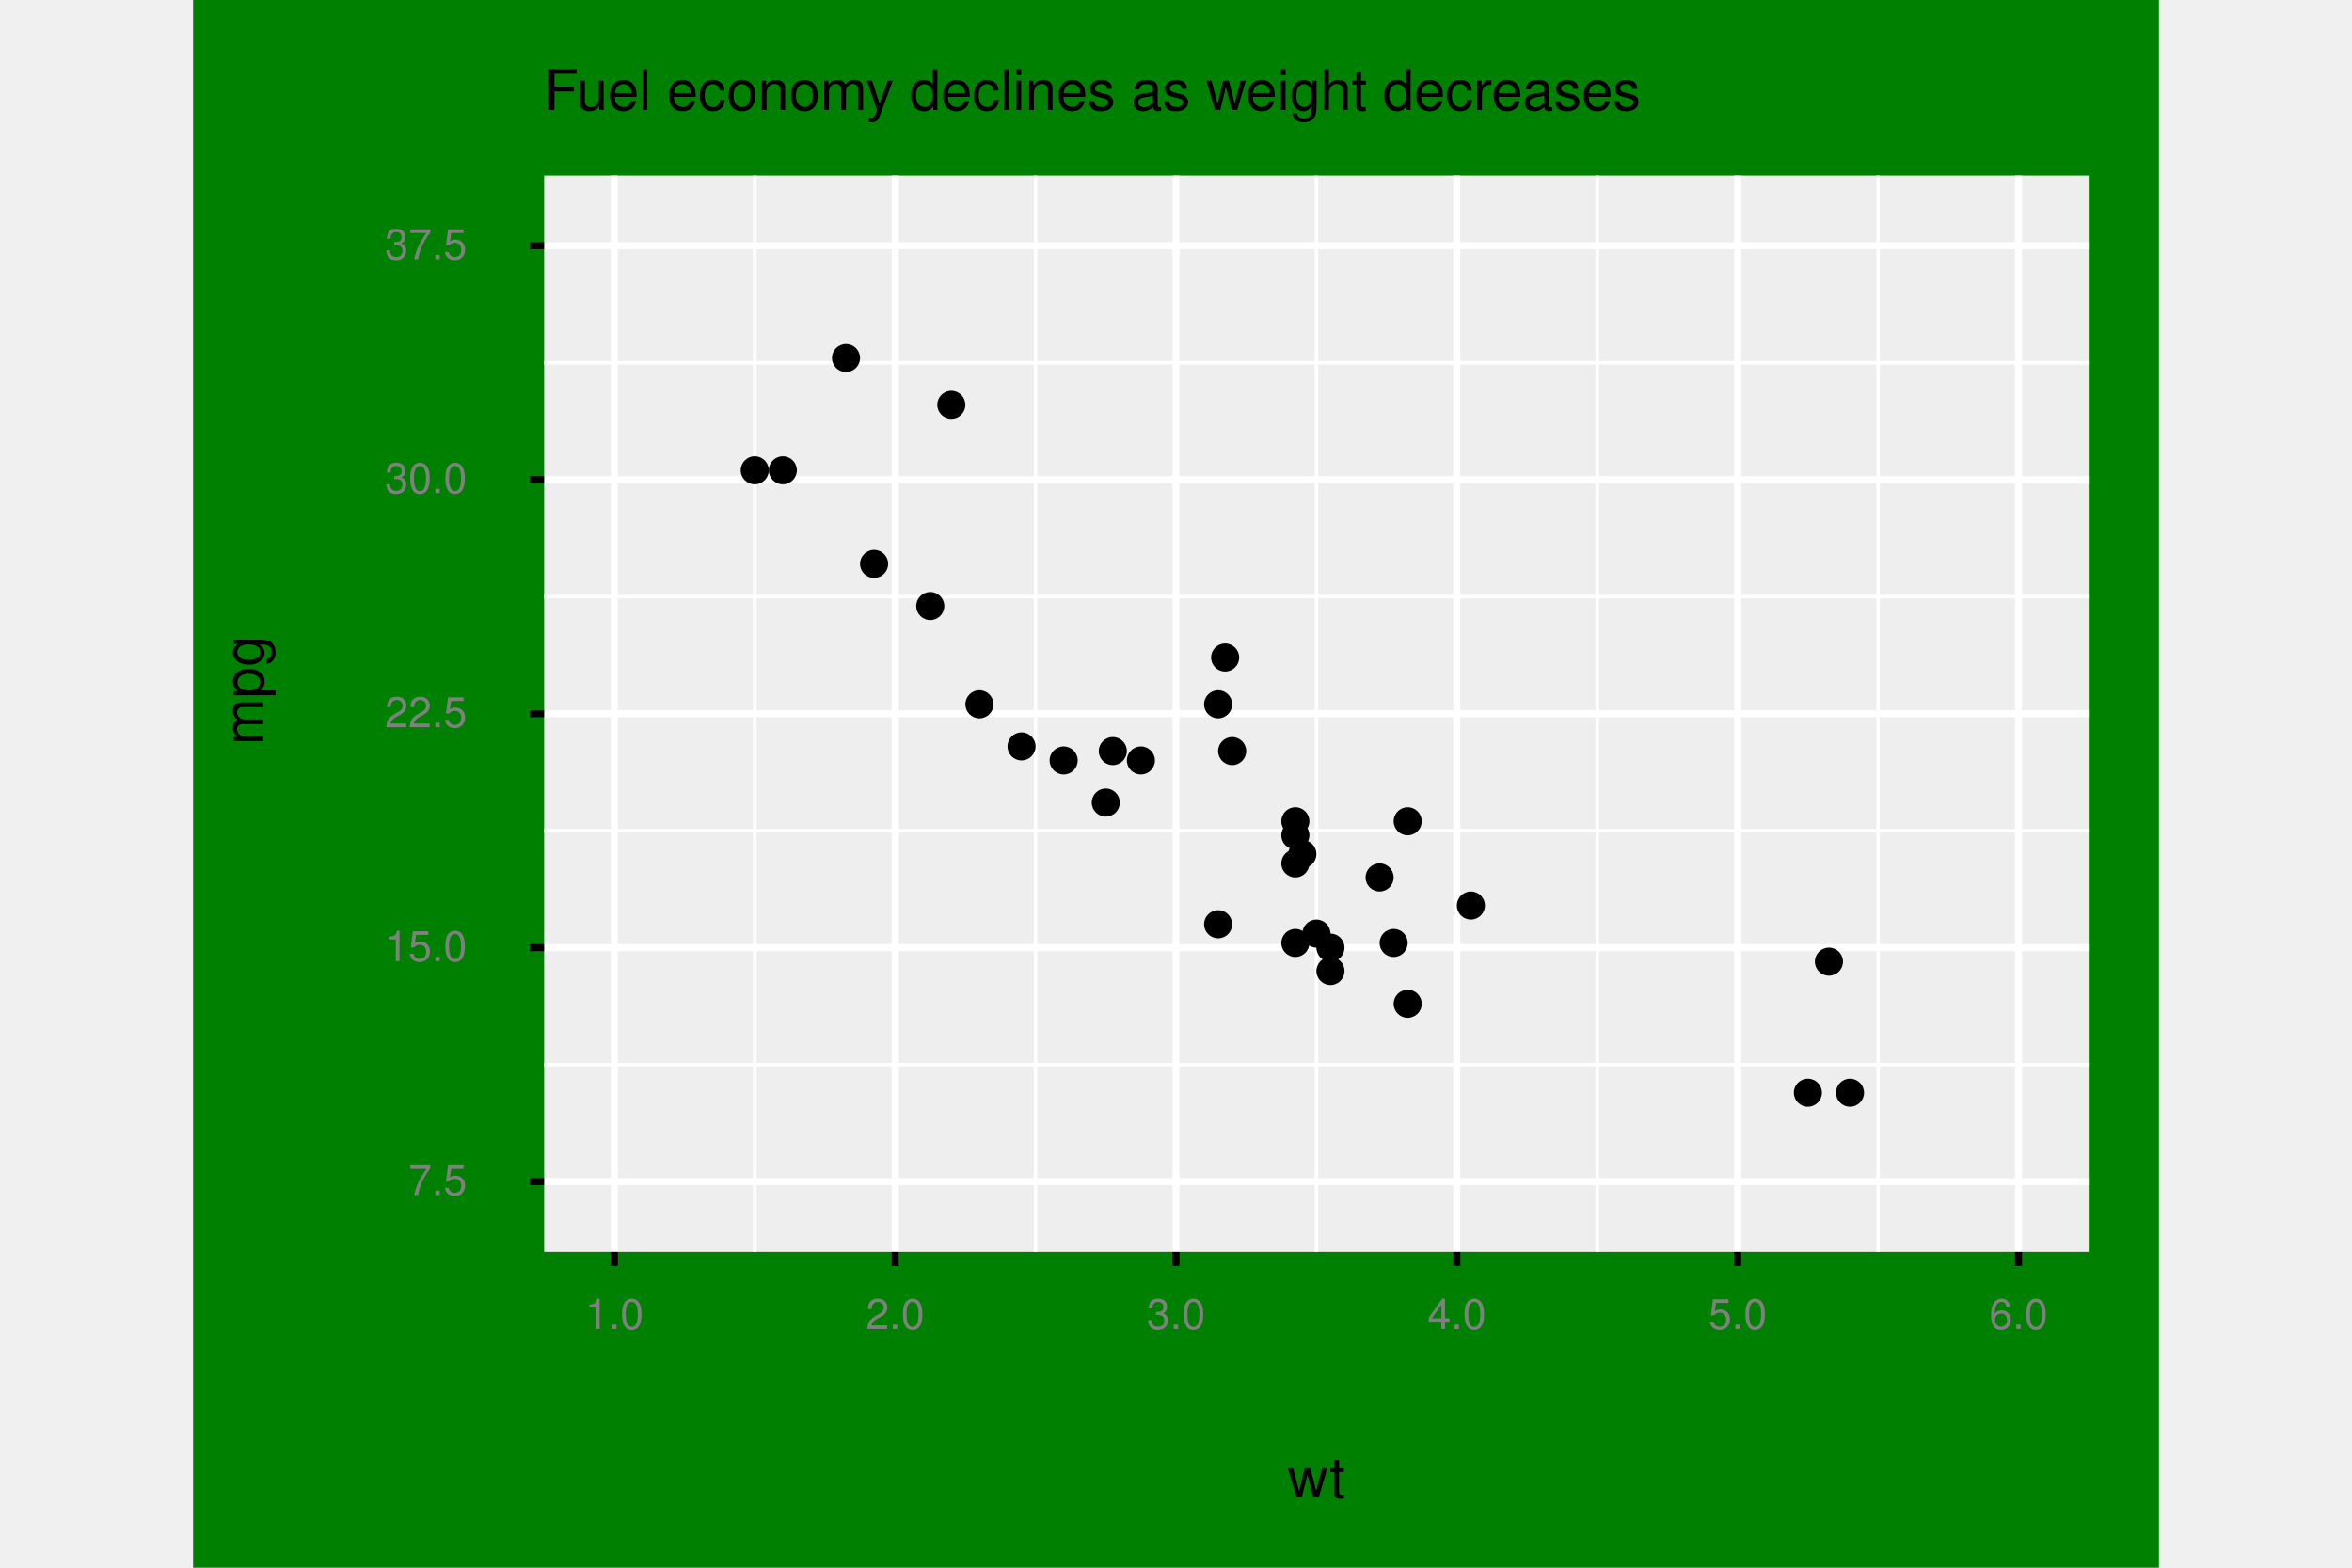
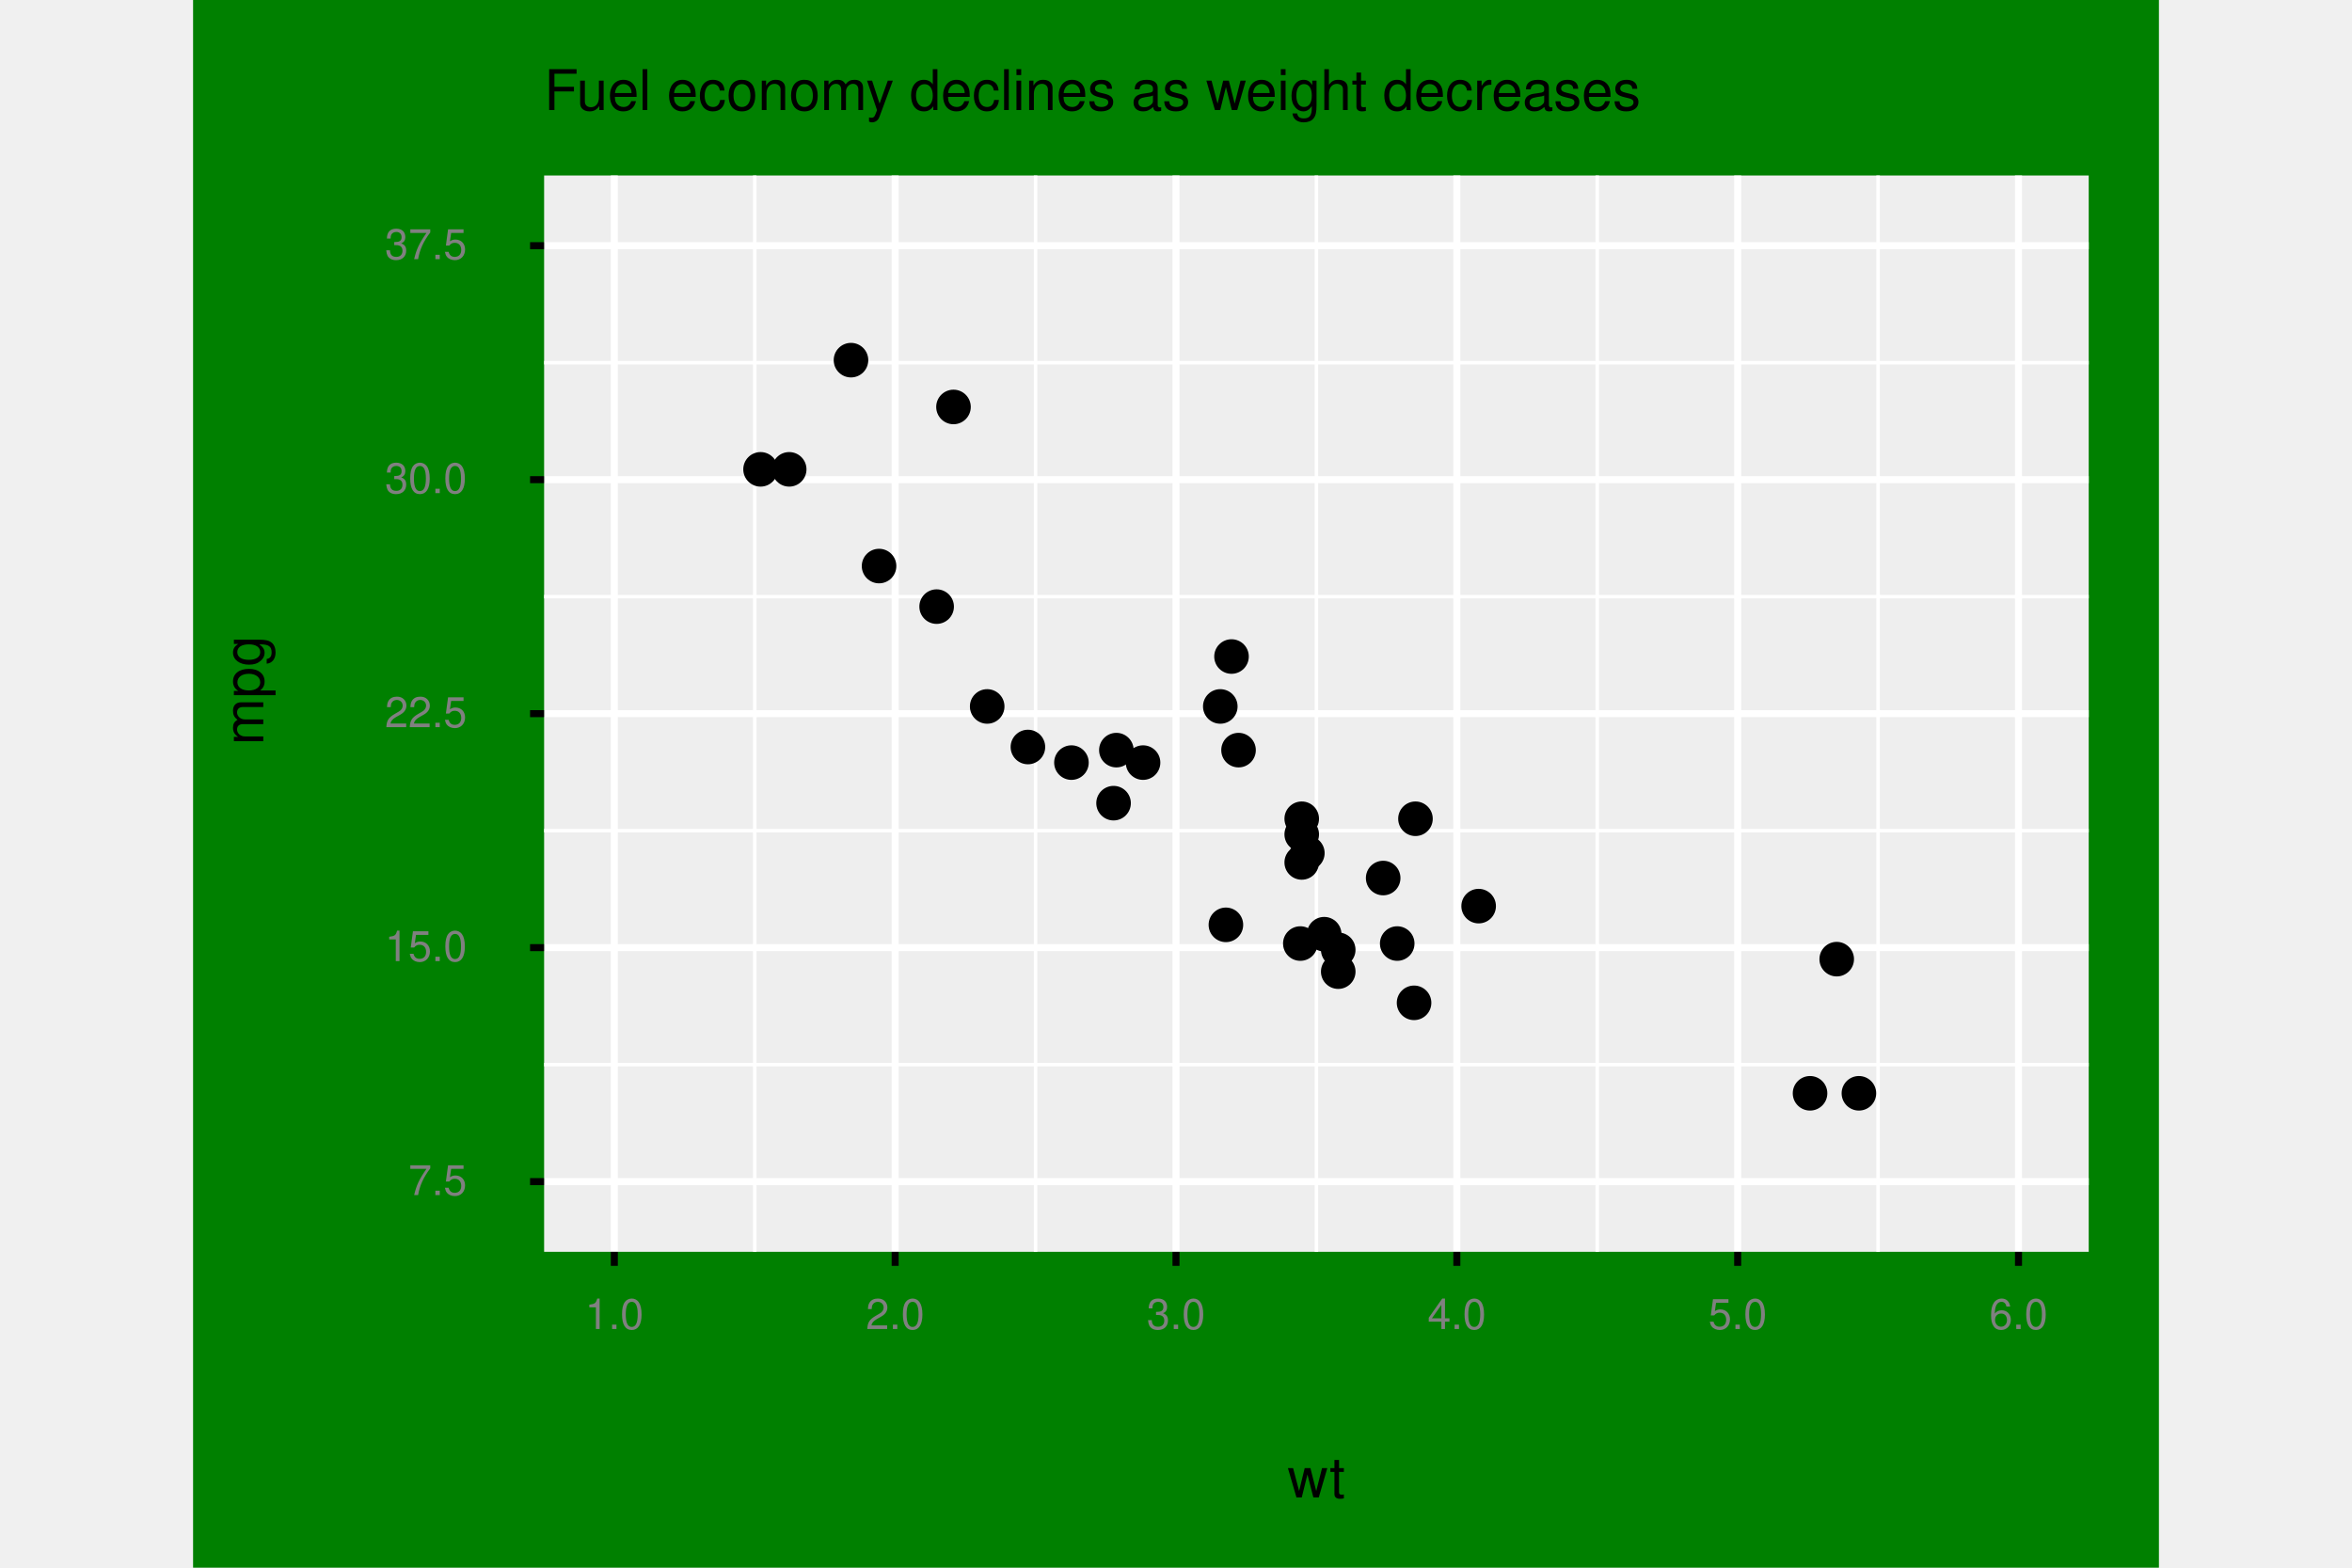
- <svg xmlns="http://www.w3.org/2000/svg" id="gg-2242" viewBox="0 0 280 223.333" height="550" width="825.0">
-   <style type="text/css">#gg-2242 .gg-axis-text {fill: #808080;font-size: 6px;} #gg-2242 .gg-axis-text-x {} #gg-2242 .gg-axis-ticks {stroke: #000000;} #gg-2242 .gg-axis-title {fill: #000000;font-size: 8px;} #gg-2242 .gg-legend-key {stroke: #EEEEEE;fill: #EEEEEE;stroke-width: 0.5;} #gg-2242 .gg-legend-text {fill: #000000;font-size: 6px;} #gg-2242 .gg-legend-title {fill: #000000;font-size: 8px;} #gg-2242 .gg-panel-background {fill: #EEEEEE;} #gg-2242 .gg-panel-border {} #gg-2242 .gg-panel-grid {stroke: #FFFFFF;} #gg-2242 .gg-panel-grid-major {stroke-width: 1;} #gg-2242 .gg-panel-grid-minor {stroke-width: 0.5;} #gg-2242 .gg-plot-background {fill: green;} #gg-2242 .gg-plot-title {font-size: 8px;} #gg-2242 .gg-text {font-family: Helvetica, Arial, sans-serif;} </style>
+ <svg xmlns="http://www.w3.org/2000/svg" id="gg-1698" viewBox="0 0 280 223.333" height="550" width="825.0">
+   <style type="text/css">#gg-1698 .gg-axis-text {fill: #808080;font-size: 6px;} #gg-1698 .gg-axis-text-x {} #gg-1698 .gg-axis-ticks {stroke: #000000;} #gg-1698 .gg-axis-title {fill: #000000;font-size: 8px;} #gg-1698 .gg-legend-key {stroke: #EEEEEE;fill: #EEEEEE;stroke-width: 0.5;} #gg-1698 .gg-legend-text {fill: #000000;font-size: 6px;} #gg-1698 .gg-legend-title {fill: #000000;font-size: 8px;} #gg-1698 .gg-panel-background {fill: #EEEEEE;} #gg-1698 .gg-panel-border {} #gg-1698 .gg-panel-grid {stroke: #FFFFFF;} #gg-1698 .gg-panel-grid-major {stroke-width: 1;} #gg-1698 .gg-panel-grid-minor {stroke-width: 0.5;} #gg-1698 .gg-plot-background {fill: green;} #gg-1698 .gg-plot-title {font-size: 8px;} #gg-1698 .gg-text {font-family: Helvetica, Arial, sans-serif;} </style>
  <rect class="gg-plot-background" width="100%" height="100%" />
  <g transform="translate(50, 25)">
    <rect x="0" y="0" height="153.333" width="220" class="gg-panel-background gg-panel-border" />
    <g opacity="1" transform="translate(0, 153.3333)">
      <line x2="220" class="gg-axis-line gg-axis-line-x" />
    </g>
    <g transform="translate(10,153.3333)" font-size="10" text-anchor="middle">
-       <g opacity="1" transform="translate(200,0)">
+       <g opacity="1" transform="translate(200.0,0)">
        <text y="11" class="gg-text gg-axis-text gg-axis-text-x" text-anchor="middle">6.0</text>
      </g>
-       <g opacity="1" transform="translate(160,0)">
+       <g opacity="1" transform="translate(160.0,0)">
        <text y="11" class="gg-text gg-axis-text gg-axis-text-x" text-anchor="middle">5.0</text>
      </g>
-       <g opacity="1" transform="translate(120,0)">
+       <g opacity="1" transform="translate(120.0,0)">
        <text y="11" class="gg-text gg-axis-text gg-axis-text-x" text-anchor="middle">4.0</text>
      </g>
-       <g opacity="1" transform="translate(80,0)">
+       <g opacity="1" transform="translate(80.0,0)">
        <text y="11" class="gg-text gg-axis-text gg-axis-text-x" text-anchor="middle">3.0</text>
      </g>
-       <g opacity="1" transform="translate(40,0)">
+       <g opacity="1" transform="translate(40.0,0)">
        <text y="11" class="gg-text gg-axis-text gg-axis-text-x" text-anchor="middle">2.0</text>
      </g>
-       <g opacity="1" transform="translate(0,0)">
+       <g opacity="1" transform="translate(0.0,0)">
        <text y="11" class="gg-text gg-axis-text gg-axis-text-x" text-anchor="middle">1.0</text>
      </g>
-       <g opacity="1" transform="translate(200,0)">
-         <line y2="-153.333" class="gg-panel-grid gg-panel-grid-major" />
-       </g>
-       <g opacity="1" transform="translate(160,0)">
-         <line y2="-153.333" class="gg-panel-grid gg-panel-grid-major" />
-       </g>
-       <g opacity="1" transform="translate(120,0)">
-         <line y2="-153.333" class="gg-panel-grid gg-panel-grid-major" />
-       </g>
-       <g opacity="1" transform="translate(80,0)">
-         <line y2="-153.333" class="gg-panel-grid gg-panel-grid-major" />
-       </g>
-       <g opacity="1" transform="translate(40,0)">
-         <line y2="-153.333" class="gg-panel-grid gg-panel-grid-major" />
-       </g>
-       <g opacity="1" transform="translate(0,0)">
-         <line y2="-153.333" class="gg-panel-grid gg-panel-grid-major" />
-       </g>
-       <g opacity="1" transform="translate(160,0)">
-         <line y2="-153.333" class="gg-panel-grid gg-panel-grid-minor" transform="translate(20.0, 0)" />
-       </g>
-       <g opacity="1" transform="translate(120,0)">
-         <line y2="-153.333" class="gg-panel-grid gg-panel-grid-minor" transform="translate(20.0, 0)" />
-       </g>
-       <g opacity="1" transform="translate(80,0)">
-         <line y2="-153.333" class="gg-panel-grid gg-panel-grid-minor" transform="translate(20.0, 0)" />
-       </g>
-       <g opacity="1" transform="translate(40,0)">
-         <line y2="-153.333" class="gg-panel-grid gg-panel-grid-minor" transform="translate(20.0, 0)" />
-       </g>
-       <g opacity="1" transform="translate(0,0)">
+       <g opacity="1" transform="translate(200.0,0)">
+         <line y2="-153.333" class="gg-panel-grid gg-panel-grid-major" />
+       </g>
+       <g opacity="1" transform="translate(160.0,0)">
+         <line y2="-153.333" class="gg-panel-grid gg-panel-grid-major" />
+       </g>
+       <g opacity="1" transform="translate(120.0,0)">
+         <line y2="-153.333" class="gg-panel-grid gg-panel-grid-major" />
+       </g>
+       <g opacity="1" transform="translate(80.0,0)">
+         <line y2="-153.333" class="gg-panel-grid gg-panel-grid-major" />
+       </g>
+       <g opacity="1" transform="translate(40.0,0)">
+         <line y2="-153.333" class="gg-panel-grid gg-panel-grid-major" />
+       </g>
+       <g opacity="1" transform="translate(0.0,0)">
+         <line y2="-153.333" class="gg-panel-grid gg-panel-grid-major" />
+       </g>
+       <g opacity="1" transform="translate(160.0,0)">
+         <line y2="-153.333" class="gg-panel-grid gg-panel-grid-minor" transform="translate(20.0, 0)" />
+       </g>
+       <g opacity="1" transform="translate(120.0,0)">
+         <line y2="-153.333" class="gg-panel-grid gg-panel-grid-minor" transform="translate(20.0, 0)" />
+       </g>
+       <g opacity="1" transform="translate(80.0,0)">
+         <line y2="-153.333" class="gg-panel-grid gg-panel-grid-minor" transform="translate(20.0, 0)" />
+       </g>
+       <g opacity="1" transform="translate(40.0,0)">
+         <line y2="-153.333" class="gg-panel-grid gg-panel-grid-minor" transform="translate(20.0, 0)" />
+       </g>
+       <g opacity="1" transform="translate(0.0,0)">
        <line y2="-153.333" class="gg-panel-grid gg-panel-grid-minor" transform="translate(20.0, 0)" />
      </g>
    </g>
    <g transform="translate(10,153.3333)" font-size="10" text-anchor="middle">
-       <g opacity="1" transform="translate(200,0)">
-         <line y2="2" class="gg-axis-ticks gg-axis-ticks-x" />
-       </g>
-       <g opacity="1" transform="translate(160,0)">
-         <line y2="2" class="gg-axis-ticks gg-axis-ticks-x" />
-       </g>
-       <g opacity="1" transform="translate(120,0)">
-         <line y2="2" class="gg-axis-ticks gg-axis-ticks-x" />
-       </g>
-       <g opacity="1" transform="translate(80,0)">
-         <line y2="2" class="gg-axis-ticks gg-axis-ticks-x" />
-       </g>
-       <g opacity="1" transform="translate(40,0)">
-         <line y2="2" class="gg-axis-ticks gg-axis-ticks-x" />
-       </g>
-       <g opacity="1" transform="translate(0,0)">
+       <g opacity="1" transform="translate(200.0,0)">
+         <line y2="2" class="gg-axis-ticks gg-axis-ticks-x" />
+       </g>
+       <g opacity="1" transform="translate(160.0,0)">
+         <line y2="2" class="gg-axis-ticks gg-axis-ticks-x" />
+       </g>
+       <g opacity="1" transform="translate(120.0,0)">
+         <line y2="2" class="gg-axis-ticks gg-axis-ticks-x" />
+       </g>
+       <g opacity="1" transform="translate(80.0,0)">
+         <line y2="2" class="gg-axis-ticks gg-axis-ticks-x" />
+       </g>
+       <g opacity="1" transform="translate(40.0,0)">
+         <line y2="2" class="gg-axis-ticks gg-axis-ticks-x" />
+       </g>
+       <g opacity="1" transform="translate(0.0,0)">
        <line y2="2" class="gg-axis-ticks gg-axis-ticks-x" />
      </g>
    </g>
    <text x="110.0" y="188.333" class="gg-text gg-axis-title" text-anchor="middle">wt</text>
    <g transform="translate(0, 0)">
      <line y2="153.333" class="gg-axis-line gg-axis-line-y" />
    </g>
    <g transform="translate(0, 0)" font-size="10" text-anchor="end">
      <g opacity="1" transform="translate(0,10.0)">
        <text x="-11" dy="0.32em" class="gg-text gg-axis-text gg-axis-text-y">37.5</text>
      </g>
      <g opacity="1" transform="translate(0,43.33333)">
        <text x="-11" dy="0.32em" class="gg-text gg-axis-text gg-axis-text-y">30.0</text>
      </g>
      <g opacity="1" transform="translate(0,76.66667)">
        <text x="-11" dy="0.32em" class="gg-text gg-axis-text gg-axis-text-y">22.5</text>
      </g>
      <g opacity="1" transform="translate(0,110.0)">
        <text x="-11" dy="0.32em" class="gg-text gg-axis-text gg-axis-text-y">15.0</text>
      </g>
      <g opacity="1" transform="translate(0,143.3333)">
        <text x="-11" dy="0.32em" class="gg-text gg-axis-text gg-axis-text-y">7.5</text>
      </g>
      <g opacity="1" transform="translate(0,10.0)">
        <line x2="220" class="gg-panel-grid gg-panel-grid-major" />
      </g>
      <g opacity="1" transform="translate(0,43.33333)">
        <line x2="220" class="gg-panel-grid gg-panel-grid-major" />
      </g>
      <g opacity="1" transform="translate(0,76.66667)">
        <line x2="220" class="gg-panel-grid gg-panel-grid-major" />
      </g>
      <g opacity="1" transform="translate(0,110.0)">
        <line x2="220" class="gg-panel-grid gg-panel-grid-major" />
      </g>
      <g opacity="1" transform="translate(0,143.3333)">
        <line x2="220" class="gg-panel-grid gg-panel-grid-major" />
      </g>
      <g opacity="1" transform="translate(0,43.33333)">
        <line x2="220" class="gg-panel-grid gg-panel-grid-minor" transform="translate(0, -16.66667)" />
      </g>
      <g opacity="1" transform="translate(0,76.66667)">
        <line x2="220" class="gg-panel-grid gg-panel-grid-minor" transform="translate(0, -16.66667)" />
      </g>
      <g opacity="1" transform="translate(0,110.0)">
        <line x2="220" class="gg-panel-grid gg-panel-grid-minor" transform="translate(0, -16.66667)" />
      </g>
      <g opacity="1" transform="translate(0,143.3333)">
        <line x2="220" class="gg-panel-grid gg-panel-grid-minor" transform="translate(0, -16.66667)" />
      </g>
    </g>
    <g transform="translate(0, 0)" font-size="10" text-anchor="end">
      <g opacity="1" transform="translate(0,10.0)">
        <line x2="-2" class="gg-axis-ticks gg-axis-ticks-y" />
      </g>
      <g opacity="1" transform="translate(0,43.33333)">
        <line x2="-2" class="gg-axis-ticks gg-axis-ticks-y" />
      </g>
      <g opacity="1" transform="translate(0,76.66667)">
        <line x2="-2" class="gg-axis-ticks gg-axis-ticks-y" />
      </g>
      <g opacity="1" transform="translate(0,110.0)">
        <line x2="-2" class="gg-axis-ticks gg-axis-ticks-y" />
      </g>
      <g opacity="1" transform="translate(0,143.3333)">
        <line x2="-2" class="gg-axis-ticks gg-axis-ticks-y" />
      </g>
    </g>
    <text x="-73.333" y="-40" class="gg-text gg-axis-title" text-anchor="middle" transform="rotate(-90)">mpg</text>
-     <circle cx="74" cy="83.333" r="2.0" fill-opacity="1" fill="black" />
-     <circle cx="85" cy="83.333" r="2.0" fill-opacity="1" fill="black" />
-     <circle cx="62" cy="75.333" r="2.0" fill-opacity="1" fill="black" />
-     <circle cx="98" cy="82.0" r="2.0" fill-opacity="1" fill="black" />
-     <circle cx="107" cy="94.0" r="2.0" fill-opacity="1" fill="black" />
-     <circle cx="108" cy="96.667" r="2.0" fill-opacity="1" fill="black" />
-     <circle cx="112" cy="113.333" r="2.0" fill-opacity="1" fill="black" />
-     <circle cx="97" cy="68.667" r="2.0" fill-opacity="1" fill="black" />
-     <circle cx="96" cy="75.333" r="2.0" fill-opacity="1" fill="black" />
-     <circle cx="107" cy="92.0" r="2.0" fill-opacity="1" fill="black" />
-     <circle cx="107" cy="98.0" r="2.0" fill-opacity="1" fill="black" />
-     <circle cx="132" cy="104.0" r="2.0" fill-opacity="1" fill="black" />
-     <circle cx="119" cy="100.0" r="2.0" fill-opacity="1" fill="black" />
-     <circle cx="121" cy="109.333" r="2.0" fill-opacity="1" fill="black" />
-     <circle cx="180" cy="130.667" r="2.0" fill-opacity="1" fill="black" />
-     <circle cx="186" cy="130.667" r="2.0" fill-opacity="1" fill="black" />
-     <circle cx="183" cy="112.0" r="2.0" fill-opacity="1" fill="black" />
-     <circle cx="58" cy="32.667" r="2.0" fill-opacity="1" fill="black" />
-     <circle cx="34" cy="42.0" r="2.0" fill-opacity="1" fill="black" />
-     <circle cx="43" cy="26.0" r="2.0" fill-opacity="1" fill="black" />
-     <circle cx="68" cy="81.333" r="2.0" fill-opacity="1" fill="black" />
-     <circle cx="110" cy="108.0" r="2.0" fill-opacity="1" fill="black" />
-     <circle cx="107" cy="109.333" r="2.0" fill-opacity="1" fill="black" />
-     <circle cx="123" cy="118.0" r="2.0" fill-opacity="1" fill="black" />
-     <circle cx="123" cy="92.0" r="2.0" fill-opacity="1" fill="black" />
-     <circle cx="47" cy="55.333" r="2.0" fill-opacity="1" fill="black" />
-     <circle cx="55" cy="61.333" r="2.0" fill-opacity="1" fill="black" />
-     <circle cx="30" cy="42.0" r="2.0" fill-opacity="1" fill="black" />
-     <circle cx="96" cy="106.667" r="2.0" fill-opacity="1" fill="black" />
-     <circle cx="80" cy="89.333" r="2.0" fill-opacity="1" fill="black" />
-     <circle cx="112" cy="110.0" r="2.0" fill-opacity="1" fill="black" />
-     <circle cx="81" cy="82.0" r="2.0" fill-opacity="1" fill="black" />
+     <svg viewBox="-1 -1 11 11" x="71.415" y="79.948" height="6.77" width="6.77">
+       <circle cx="5" cy="5" r="4" fill-opacity="1" fill="black" />
+     </svg>
+     <svg viewBox="-1 -1 11 11" x="81.615" y="79.948" height="6.77" width="6.77">
+       <circle cx="5" cy="5" r="4" fill-opacity="1" fill="black" />
+     </svg>
+     <svg viewBox="-1 -1 11 11" x="59.415" y="71.948" height="6.77" width="6.77">
+       <circle cx="5" cy="5" r="4" fill-opacity="1" fill="black" />
+     </svg>
+     <svg viewBox="-1 -1 11 11" x="95.215" y="78.17" height="6.77" width="6.77">
+       <circle cx="5" cy="5" r="4" fill-opacity="1" fill="black" />
+     </svg>
+     <svg viewBox="-1 -1 11 11" x="104.215" y="90.17" height="6.77" width="6.77">
+       <circle cx="5" cy="5" r="4" fill-opacity="1" fill="black" />
+     </svg>
+     <svg viewBox="-1 -1 11 11" x="105.015" y="92.837" height="6.77" width="6.77">
+       <circle cx="5" cy="5" r="4" fill-opacity="1" fill="black" />
+     </svg>
+     <svg viewBox="-1 -1 11 11" x="109.415" y="109.726" height="6.77" width="6.77">
+       <circle cx="5" cy="5" r="4" fill-opacity="1" fill="black" />
+     </svg>
+     <svg viewBox="-1 -1 11 11" x="94.215" y="64.837" height="6.77" width="6.77">
+       <circle cx="5" cy="5" r="4" fill-opacity="1" fill="black" />
+     </svg>
+     <svg viewBox="-1 -1 11 11" x="92.615" y="71.948" height="6.77" width="6.77">
+       <circle cx="5" cy="5" r="4" fill-opacity="1" fill="black" />
+     </svg>
+     <svg viewBox="-1 -1 11 11" x="104.215" y="87.948" height="6.77" width="6.77">
+       <circle cx="5" cy="5" r="4" fill-opacity="1" fill="black" />
+     </svg>
+     <svg viewBox="-1 -1 11 11" x="104.215" y="94.17" height="6.77" width="6.77">
+       <circle cx="5" cy="5" r="4" fill-opacity="1" fill="black" />
+     </svg>
+     <svg viewBox="-1 -1 11 11" x="129.415" y="100.393" height="6.77" width="6.77">
+       <circle cx="5" cy="5" r="4" fill-opacity="1" fill="black" />
+     </svg>
+     <svg viewBox="-1 -1 11 11" x="115.815" y="96.393" height="6.77" width="6.77">
+       <circle cx="5" cy="5" r="4" fill-opacity="1" fill="black" />
+     </svg>
+     <svg viewBox="-1 -1 11 11" x="117.815" y="105.726" height="6.77" width="6.77">
+       <circle cx="5" cy="5" r="4" fill-opacity="1" fill="black" />
+     </svg>
+     <svg viewBox="-1 -1 11 11" x="176.615" y="127.059" height="6.77" width="6.77">
+       <circle cx="5" cy="5" r="4" fill-opacity="1" fill="black" />
+     </svg>
+     <svg viewBox="-1 -1 11 11" x="183.575" y="127.059" height="6.77" width="6.77">
+       <circle cx="5" cy="5" r="4" fill-opacity="1" fill="black" />
+     </svg>
+     <svg viewBox="-1 -1 11 11" x="180.415" y="107.948" height="6.77" width="6.77">
+       <circle cx="5" cy="5" r="4" fill-opacity="1" fill="black" />
+     </svg>
+     <svg viewBox="-1 -1 11 11" x="54.615" y="29.282" height="6.77" width="6.77">
+       <circle cx="5" cy="5" r="4" fill-opacity="1" fill="black" />
+     </svg>
+     <svg viewBox="-1 -1 11 11" x="31.215" y="38.17" height="6.77" width="6.77">
+       <circle cx="5" cy="5" r="4" fill-opacity="1" fill="black" />
+     </svg>
+     <svg viewBox="-1 -1 11 11" x="40.015" y="22.615" height="6.77" width="6.77">
+       <circle cx="5" cy="5" r="4" fill-opacity="1" fill="black" />
+     </svg>
+     <svg viewBox="-1 -1 11 11" x="65.215" y="77.726" height="6.77" width="6.77">
+       <circle cx="5" cy="5" r="4" fill-opacity="1" fill="black" />
+     </svg>
+     <svg viewBox="-1 -1 11 11" x="107.415" y="104.393" height="6.77" width="6.77">
+       <circle cx="5" cy="5" r="4" fill-opacity="1" fill="black" />
+     </svg>
+     <svg viewBox="-1 -1 11 11" x="104.015" y="105.726" height="6.77" width="6.77">
+       <circle cx="5" cy="5" r="4" fill-opacity="1" fill="black" />
+     </svg>
+     <svg viewBox="-1 -1 11 11" x="120.215" y="114.17" height="6.77" width="6.77">
+       <circle cx="5" cy="5" r="4" fill-opacity="1" fill="black" />
+     </svg>
+     <svg viewBox="-1 -1 11 11" x="120.415" y="87.948" height="6.77" width="6.77">
+       <circle cx="5" cy="5" r="4" fill-opacity="1" fill="black" />
+     </svg>
+     <svg viewBox="-1 -1 11 11" x="44.015" y="51.948" height="6.77" width="6.77">
+       <circle cx="5" cy="5" r="4" fill-opacity="1" fill="black" />
+     </svg>
+     <svg viewBox="-1 -1 11 11" x="52.215" y="57.726" height="6.77" width="6.77">
+       <circle cx="5" cy="5" r="4" fill-opacity="1" fill="black" />
+     </svg>
+     <svg viewBox="-1 -1 11 11" x="27.135" y="38.17" height="6.77" width="6.77">
+       <circle cx="5" cy="5" r="4" fill-opacity="1" fill="black" />
+     </svg>
+     <svg viewBox="-1 -1 11 11" x="93.415" y="103.059" height="6.77" width="6.77">
+       <circle cx="5" cy="5" r="4" fill-opacity="1" fill="black" />
+     </svg>
+     <svg viewBox="-1 -1 11 11" x="77.415" y="85.726" height="6.77" width="6.77">
+       <circle cx="5" cy="5" r="4" fill-opacity="1" fill="black" />
+     </svg>
+     <svg viewBox="-1 -1 11 11" x="109.415" y="106.615" height="6.77" width="6.77">
+       <circle cx="5" cy="5" r="4" fill-opacity="1" fill="black" />
+     </svg>
+     <svg viewBox="-1 -1 11 11" x="77.815" y="78.17" height="6.77" width="6.77">
+       <circle cx="5" cy="5" r="4" fill-opacity="1" fill="black" />
+     </svg>
  </g>
  <g transform="translate(50, 0)">
    <text x="0" y="10" dy="0.71em" dx="0" class="gg-text gg-plot-title">Fuel economy declines as weight decreases</text>
  </g>
</svg>
